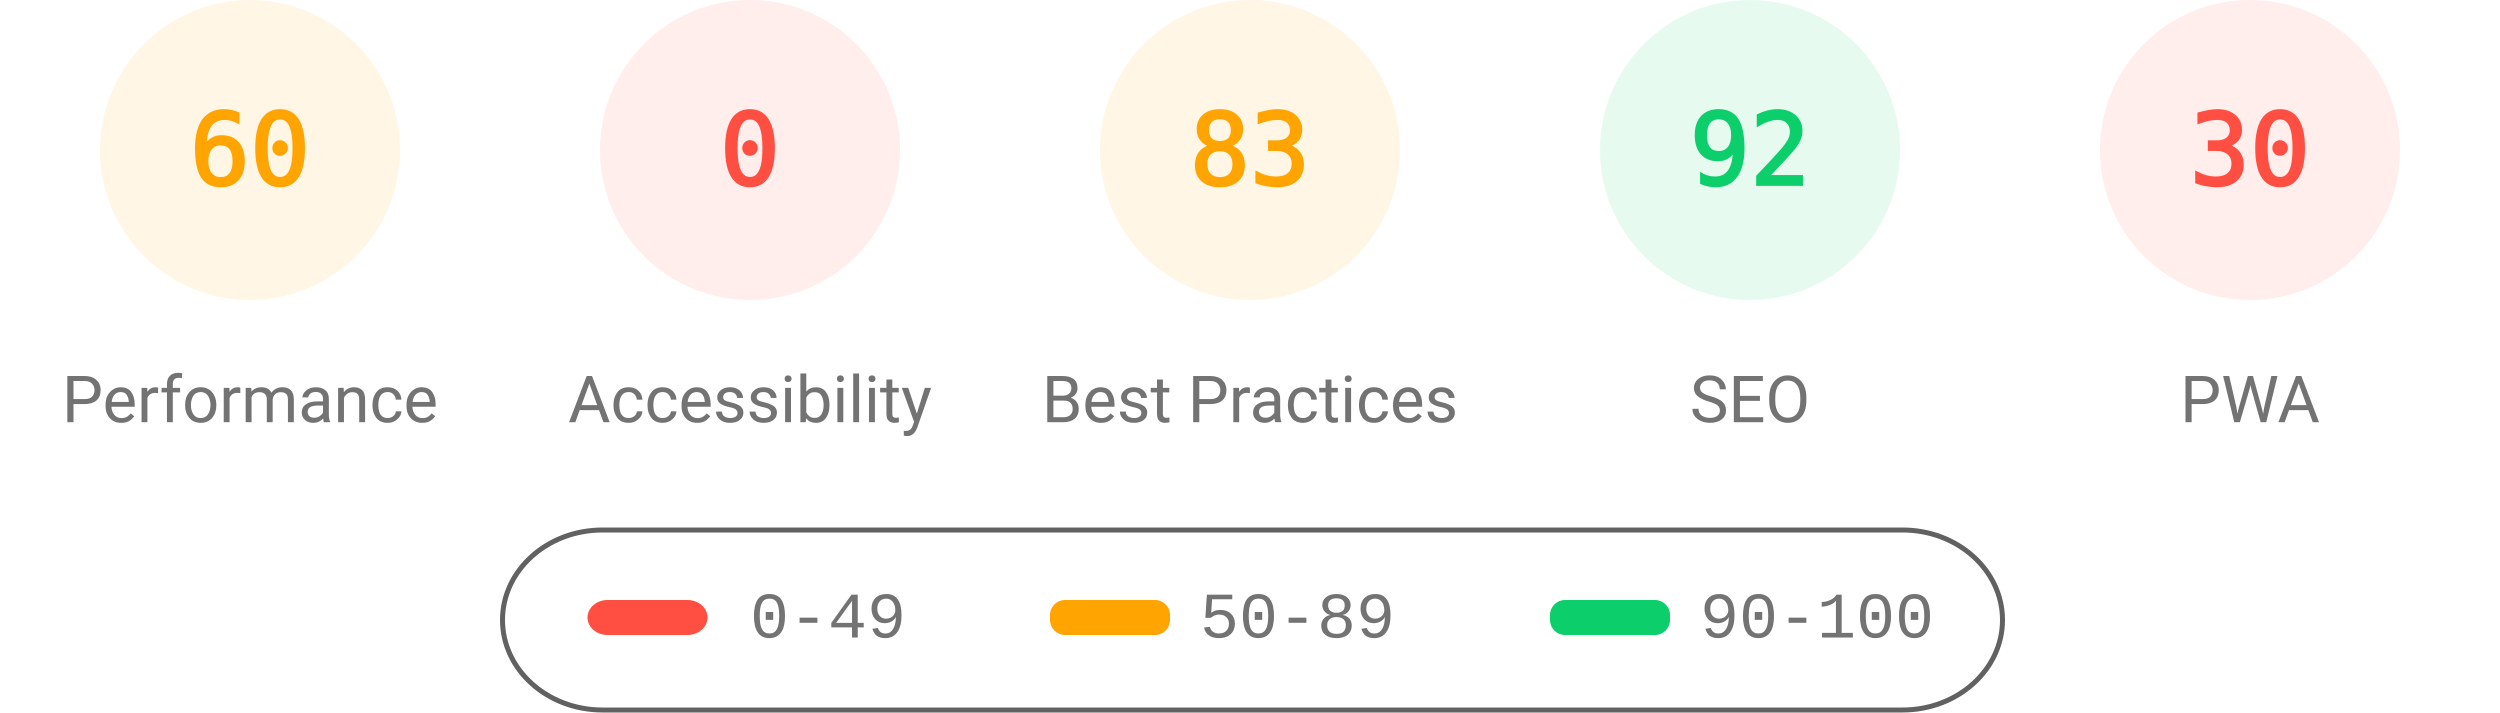
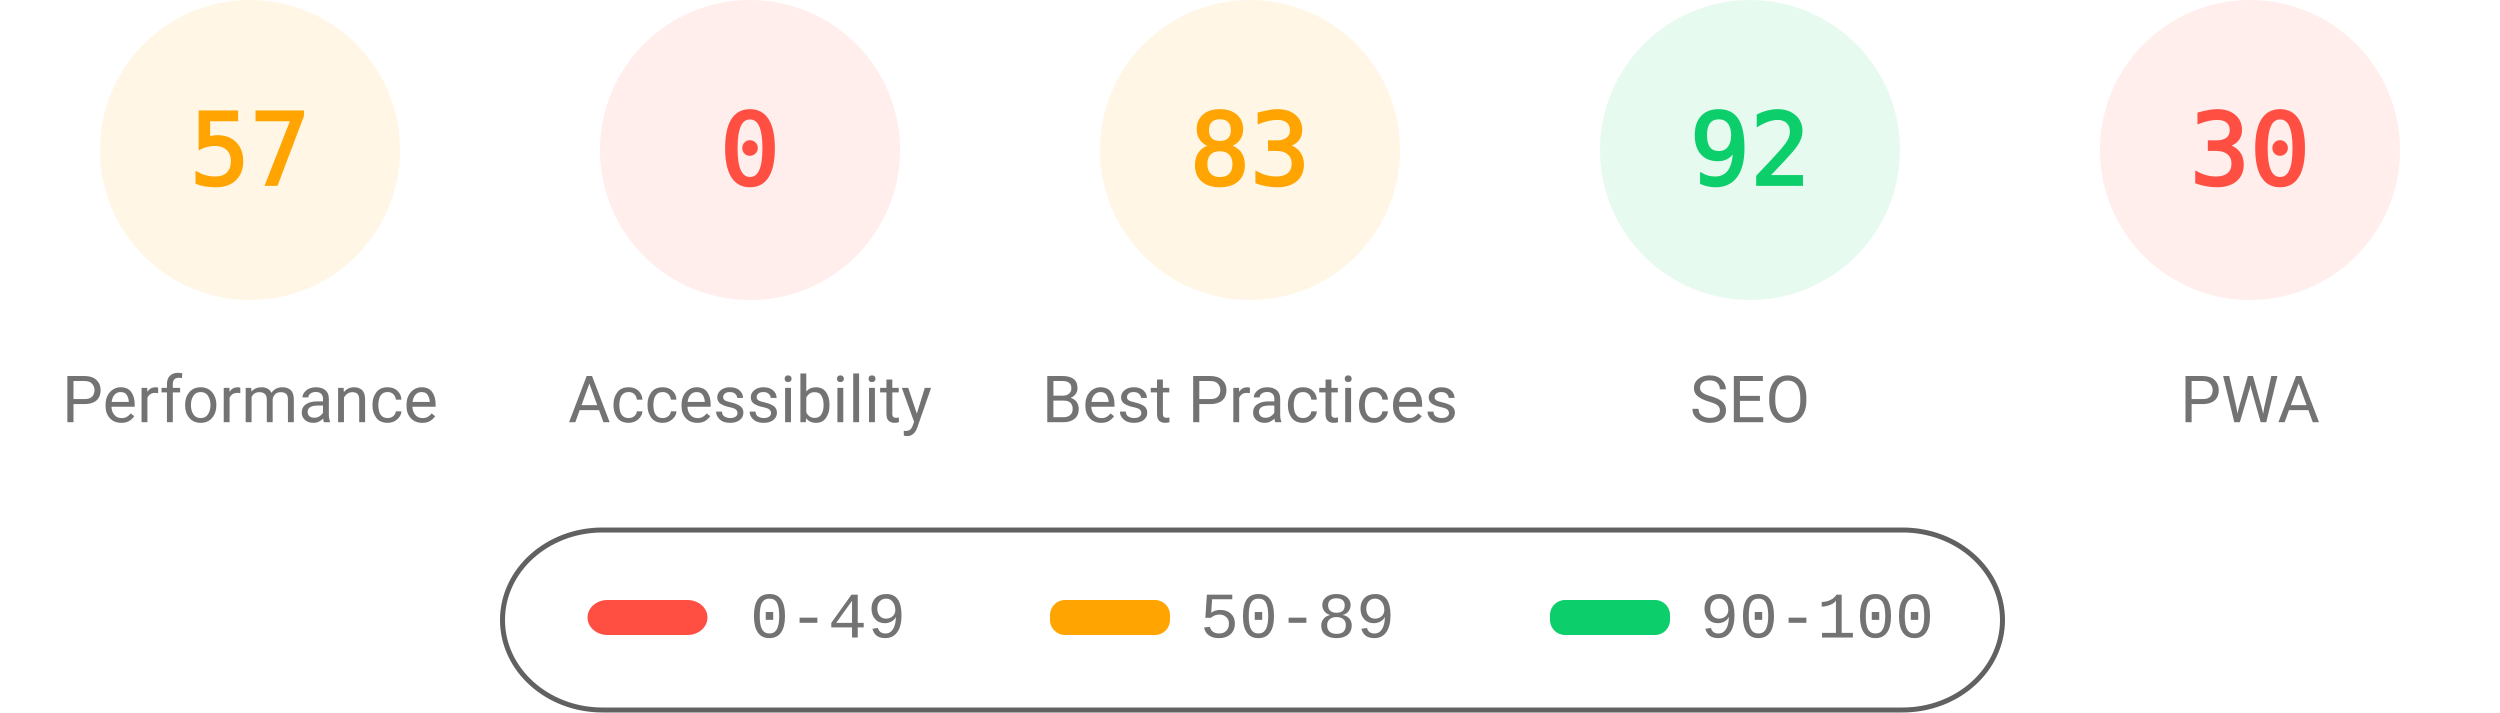
<svg xmlns="http://www.w3.org/2000/svg" fill="none" width="1000" height="285">
  <style>.gauge-base{opacity:.1}.gauge-arc{fill:none;animation-delay:250ms;stroke-linecap:round;transform:rotate(-90deg);transform-origin:100px 60px;animation:load-gauge 1s ease forwards}.guage-text{font-size:40px;font-family:monospace;text-align:center}.guage-red{color:#ff4e42;fill:#ff4e42;stroke:#ff4e42}.guage-orange{color:#ffa400;fill:#ffa400;stroke:#ffa400}.guage-green{color:#0cce6b;fill:#0cce6b;stroke:#0cce6b}.guage-undefined{color:#5c5c5c;fill:#5c5c5c;stroke:#5c5c5c}.guage-title{color:#737373;fill:#737373;stroke:none;font-size:26px;line-height:26px;font-family:Roboto,Halvetica,Arial,sans-serif}@keyframes load-gauge{from{stroke-dasharray:0 352.858}}</style>
  <svg class="guage-div guage-perf guage-orange" viewBox="0 0 200 200" width="200" height="200">
    <circle class="gauge-base" r="56" cx="100" cy="60" stroke-width="8" />
-     <circle class="gauge-arc guage-arc-1" r="56" cx="100" cy="60" stroke-width="8" style="stroke-dasharray:211.115,351.858" />
-     <text class="guage-text" x="100" y="60" alignment-baseline="central" dominant-baseline="central" text-anchor="middle">60</text>
+     <circle class="gauge-arc guage-arc-1" r="56" cx="100" cy="60" stroke-width="8" style="stroke-dasharray:200.559,351.858" />
+     <text class="guage-text" x="100" y="60" alignment-baseline="central" dominant-baseline="central" text-anchor="middle">57</text>
    <text class="guage-title" x="100" y="160" alignment-baseline="central" dominant-baseline="central" text-anchor="middle">Performance</text>
  </svg>
  <svg class="guage-div guage-acc guage-red" viewBox="0 0 200 200" width="200" height="200" x="200">
    <circle class="gauge-base" r="56" cx="100" cy="60" stroke-width="8" />
    <circle class="gauge-arc guage-arc-2" r="56" cx="100" cy="60" stroke-width="8" style="stroke-dasharray:0,351.858" />
    <text class="guage-text" x="100" y="60" alignment-baseline="central" dominant-baseline="central" text-anchor="middle">0</text>
    <text class="guage-title" x="100" y="160" alignment-baseline="central" dominant-baseline="central" text-anchor="middle">Accessibility</text>
  </svg>
  <svg class="guage-div guage-best guage-orange" viewBox="0 0 200 200" width="200" height="200" x="400">
    <circle class="gauge-base" r="56" cx="100" cy="60" stroke-width="8" />
    <circle class="gauge-arc guage-arc-3" r="56" cx="100" cy="60" stroke-width="8" style="stroke-dasharray:292.042,351.858" />
    <text class="guage-text" x="100" y="60" alignment-baseline="central" dominant-baseline="central" text-anchor="middle">83</text>
    <text class="guage-title" x="100" y="160" alignment-baseline="central" dominant-baseline="central" text-anchor="middle">Best Practices</text>
  </svg>
  <svg class="guage-div guage-seo guage-green" viewBox="0 0 200 200" width="200" height="200" x="600">
    <circle class="gauge-base" r="56" cx="100" cy="60" stroke-width="8" />
    <circle class="gauge-arc guage-arc-4" r="56" cx="100" cy="60" stroke-width="8" style="stroke-dasharray:323.709,351.858" />
    <text class="guage-text" x="100" y="60" alignment-baseline="central" dominant-baseline="central" text-anchor="middle">92</text>
    <text class="guage-title" x="100" y="160" alignment-baseline="central" dominant-baseline="central" text-anchor="middle">SEO</text>
  </svg>
  <svg class="guage-div guage-pwa guage-red" viewBox="0 0 200 200" width="200" height="200" x="800">
    <circle class="gauge-base" r="56" cx="100" cy="60" stroke-width="8" />
    <circle class="gauge-arc guage-arc-4" r="56" cx="100" cy="60" stroke-width="8" style="stroke-dasharray:105.557,351.858" />
    <text class="guage-text" x="100" y="60" alignment-baseline="central" dominant-baseline="central" text-anchor="middle">30</text>
    <text class="guage-title" x="100" y="160" alignment-baseline="central" dominant-baseline="central" text-anchor="middle">PWA</text>
  </svg>
  <svg width="604" height="76" x="200" y="210">
    <path fill="none" id="canvas_background" d="M-1-1h604v80H-1z" />
    <rect fill-opacity="0" stroke="#616161" stroke-width="2" rx="40" id="svg_2" height="72" width="600" y="2" x="1" fill="#000" />
    <rect stroke="#000" rx="8" id="svg_3" height="14" width="48" y="30" x="35" stroke-opacity="null" stroke-width="0" fill="#ff4e42" />
    <rect stroke="#000" rx="6" id="svg_4" height="14" width="48" y="30" x="220" stroke-opacity="null" stroke-width="0" fill="#ffa400" />
    <rect stroke="#000" rx="6" id="svg_5" height="14" width="48" y="30" x="420" stroke-opacity="null" stroke-width="0" fill="#0cce6b" />
    <text xml:space="preserve" text-anchor="start" font-family="'Courier New', Courier, monospace" font-size="26" id="svg_6" y="45" x="100" stroke-opacity="null" stroke-width="0" stroke="#000" fill="#737373">0-49</text>
    <text xml:space="preserve" text-anchor="start" font-family="'Courier New', Courier, monospace" font-size="26" id="svg_7" y="45" x="280" stroke-opacity="null" stroke-width="0" stroke="#000" fill="#737373">50-89</text>
    <text xml:space="preserve" text-anchor="start" font-family="'Courier New', Courier, monospace" font-size="26" id="svg_8" y="45" x="480" stroke-opacity="null" stroke-width="0" stroke="#000" fill="#737373">90-100</text>
  </svg>
</svg>
